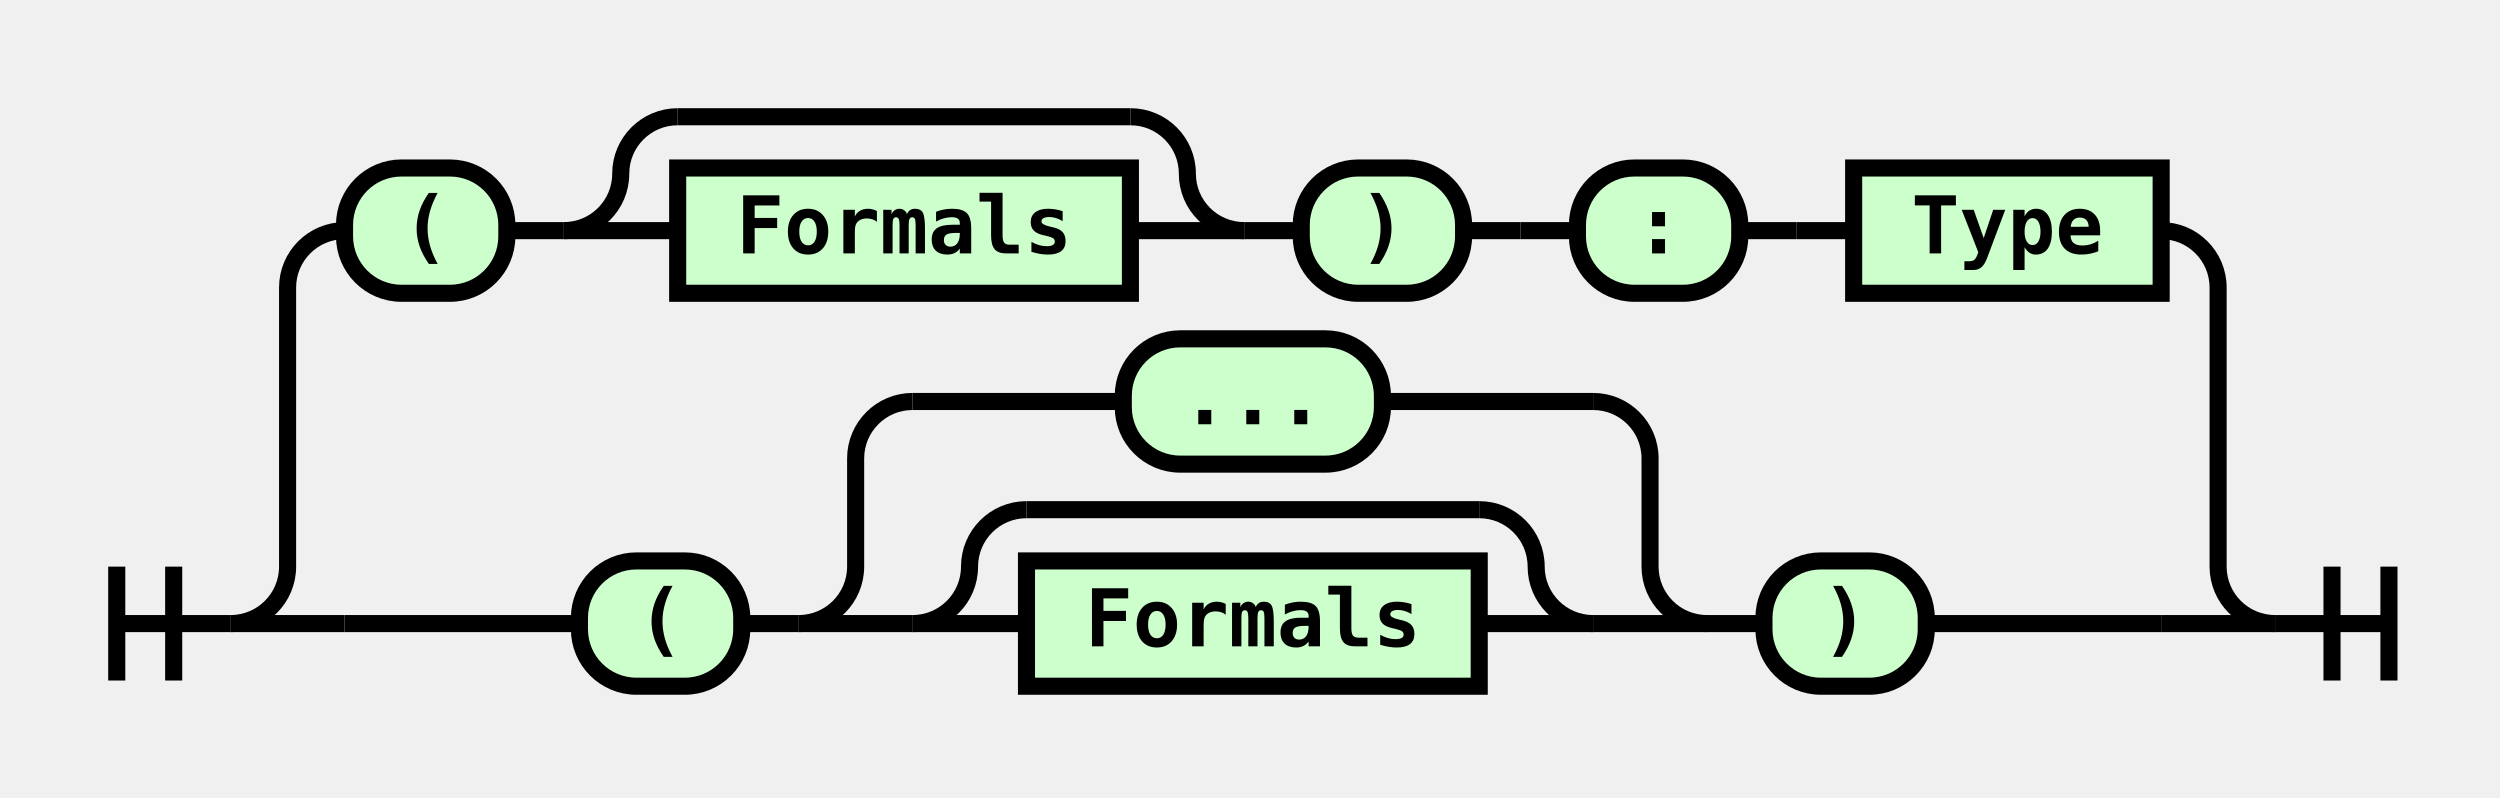
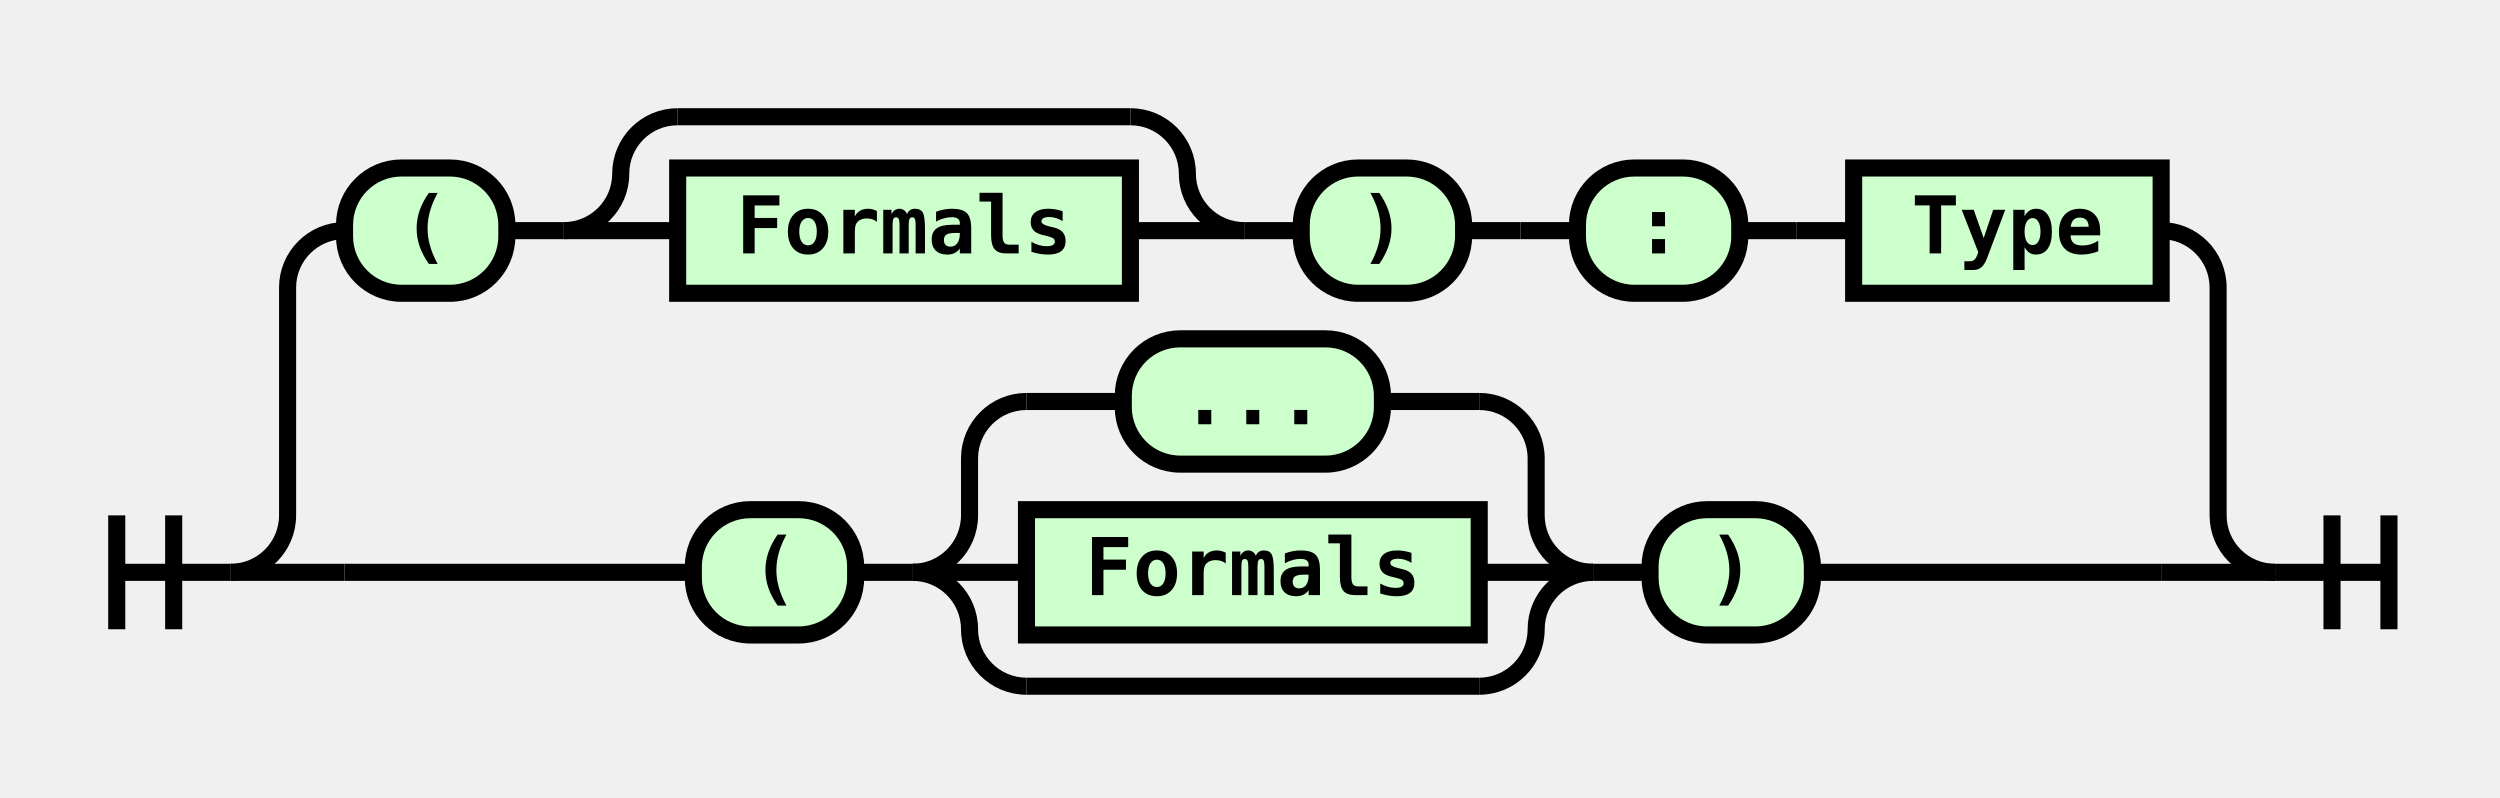
<svg xmlns="http://www.w3.org/2000/svg" xmlns:xlink="http://www.w3.org/1999/xlink" class="railroad-diagram" width="439" height="140" viewBox="0 0 439 140" role="img" version="1.1">
  <style>
svg.railroad-diagram {
    background-color: hsl(30,20%,95%);
}
svg.railroad-diagram path {
    stroke-width: 3;
    stroke: black;
    fill: rgba(0,0,0,0);
}
svg.railroad-diagram text {
    font: bold 14px monospace;
    text-anchor: middle;
    white-space: pre;
}
svg.railroad-diagram text.diagram-text {
    font-size: 12px;
}
svg.railroad-diagram text.diagram-arrow {
    font-size: 16px;
}
svg.railroad-diagram text.label {
    text-anchor: start;
}
svg.railroad-diagram text.comment {
    font: italic 12px monospace;
}
svg.railroad-diagram g.non-terminal text {
    /*font-style: italic;*/
}
svg.railroad-diagram rect {
    stroke-width: 3;
    stroke: black;
    fill: hsl(120,100%,90%);
}
svg.railroad-diagram rect.group-box {
    stroke: gray;
    stroke-dasharray: 10 5;
    fill: none;
}
svg.railroad-diagram path.diagram-text {
    stroke-width: 3;
    stroke: black;
    fill: white;
    cursor: help;
}
svg.railroad-diagram g.diagram-text:hover path.diagram-text {
    fill: #eee;
}

</style>
  <g transform="translate(.5 .5)">
    <g>
-       <path d="M20 99v20m10 -20v20m-10 -10h20" />
+       <path d="M20 90v20m10 -20v20m-10 -10h20" />
    </g>
    <g>
-       <path d="M40 109h0" />
-       <path d="M399 109h0" />
-       <path d="M40 109a10 10 0 0 0 10 -10v-49a10 10 0 0 1 10 -10" />
+       <path d="M40 100h0" />
+       <path d="M399 100h0" />
+       <path d="M40 100a10 10 0 0 0 10 -10v-40a10 10 0 0 1 10 -10" />
      <g>
        <path d="M60 40h0" />
        <path d="M379 40h0" />
        <g class="terminal">
          <path d="M60 40h0" />
          <path d="M88.5 40h0" />
          <rect x="60" y="29" width="28.5" height="22" rx="10" ry="10" />
          <text x="74.25" y="44">(</text>
        </g>
        <path d="M88.5 40h10" />
        <g>
          <path d="M98.5 40h0" />
          <path d="M218 40h0" />
          <path d="M98.5 40a10 10 0 0 0 10 -10v0a10 10 0 0 1 10 -10" />
          <g>
            <path d="M118.5 20h79.5" />
          </g>
          <path d="M198 20a10 10 0 0 1 10 10v0a10 10 0 0 0 10 10" />
          <path d="M98.5 40h20" />
          <g class="non-terminal">
            <path d="M118.5 40h0" />
            <path d="M198 40h0" />
            <rect x="118.5" y="29" width="79.5" height="22" />
            <a xlink:href="/reference/syntax/#syntax-for-formals">
              <text x="158.25" y="44">Formals</text>
            </a>
          </g>
          <path d="M198 40h20" />
        </g>
        <path d="M218 40h10" />
        <g class="terminal">
          <path d="M228 40h0" />
          <path d="M256.5 40h0" />
          <rect x="228" y="29" width="28.5" height="22" rx="10" ry="10" />
          <text x="242.25" y="44">)</text>
        </g>
        <path d="M256.5 40h10" />
        <path d="M266.5 40h10" />
        <g class="terminal">
          <path d="M276.5 40h0" />
          <path d="M305 40h0" />
          <rect x="276.5" y="29" width="28.5" height="22" rx="10" ry="10" />
          <text x="290.75" y="44">:</text>
        </g>
        <path d="M305 40h10" />
        <path d="M315 40h10" />
        <g class="non-terminal">
          <path d="M325 40h0" />
          <path d="M379 40h0" />
          <rect x="325" y="29" width="54" height="22" />
          <a xlink:href="/reference/syntax/#syntax-for-type">
            <text x="352" y="44">Type</text>
          </a>
        </g>
      </g>
-       <path d="M379 40a10 10 0 0 1 10 10v49a10 10 0 0 0 10 10" />
-       <path d="M40 109h20" />
+       <path d="M379 40a10 10 0 0 1 10 10v40a10 10 0 0 0 10 10" />
+       <path d="M40 100h20" />
      <g>
-         <path d="M60 109h41.25" />
-         <path d="M337.75 109h41.25" />
+         <path d="M60 100h61.25" />
+         <path d="M317.75 100h61.25" />
        <g class="terminal">
-           <path d="M101.25 109h0" />
-           <path d="M129.75 109h0" />
-           <rect x="101.25" y="98" width="28.5" height="22" rx="10" ry="10" />
-           <text x="115.5" y="113">(</text>
+           <path d="M121.25 100h0" />
+           <path d="M149.75 100h0" />
+           <rect x="121.25" y="89" width="28.5" height="22" rx="10" ry="10" />
+           <text x="135.5" y="104">(</text>
        </g>
-         <path d="M129.75 109h10" />
+         <path d="M149.75 100h10" />
        <g>
-           <path d="M139.75 109h0" />
-           <path d="M299.25 109h0" />
-           <path d="M139.75 109a10 10 0 0 0 10 -10v-19a10 10 0 0 1 10 -10" />
+           <path d="M159.75 100h0" />
+           <path d="M279.25 100h0" />
+           <path d="M159.75 100a10 10 0 0 0 10 -10v-10a10 10 0 0 1 10 -10" />
          <g class="terminal">
-             <path d="M159.75 70h37" />
-             <path d="M242.25 70h37" />
+             <path d="M179.75 70h17" />
+             <path d="M242.25 70h17" />
            <rect x="196.75" y="59" width="45.5" height="22" rx="10" ry="10" />
            <text x="219.5" y="74">...</text>
          </g>
-           <path d="M279.25 70a10 10 0 0 1 10 10v19a10 10 0 0 0 10 10" />
-           <path d="M139.75 109h20" />
+           <path d="M259.25 70a10 10 0 0 1 10 10v10a10 10 0 0 0 10 10" />
+           <path d="M159.75 100h20" />
+           <g class="non-terminal">
+             <path d="M179.75 100h0" />
+             <path d="M259.25 100h0" />
+             <rect x="179.75" y="89" width="79.5" height="22" />
+             <a xlink:href="/reference/syntax/#syntax-for-formals">
+               <text x="219.5" y="104">Formals</text>
+             </a>
+           </g>
+           <path d="M259.25 100h20" />
+           <path d="M159.75 100a10 10 0 0 1 10 10v0a10 10 0 0 0 10 10" />
          <g>
-             <path d="M159.75 109h0" />
-             <path d="M279.25 109h0" />
-             <path d="M159.75 109a10 10 0 0 0 10 -10v0a10 10 0 0 1 10 -10" />
-             <g>
-               <path d="M179.75 89h79.5" />
-             </g>
-             <path d="M259.25 89a10 10 0 0 1 10 10v0a10 10 0 0 0 10 10" />
-             <path d="M159.75 109h20" />
-             <g class="non-terminal">
-               <path d="M179.75 109h0" />
-               <path d="M259.25 109h0" />
-               <rect x="179.75" y="98" width="79.5" height="22" />
-               <a xlink:href="/reference/syntax/#syntax-for-formals">
-                 <text x="219.5" y="113">Formals</text>
-               </a>
-             </g>
-             <path d="M259.25 109h20" />
+             <path d="M179.75 120h79.5" />
          </g>
-           <path d="M279.25 109h20" />
+           <path d="M259.25 120a10 10 0 0 0 10 -10v0a10 10 0 0 1 10 -10" />
        </g>
-         <path d="M299.25 109h10" />
+         <path d="M279.25 100h10" />
        <g class="terminal">
-           <path d="M309.25 109h0" />
-           <path d="M337.75 109h0" />
-           <rect x="309.25" y="98" width="28.5" height="22" rx="10" ry="10" />
-           <text x="323.5" y="113">)</text>
+           <path d="M289.25 100h0" />
+           <path d="M317.75 100h0" />
+           <rect x="289.25" y="89" width="28.5" height="22" rx="10" ry="10" />
+           <text x="303.5" y="104">)</text>
        </g>
      </g>
-       <path d="M379 109h20" />
+       <path d="M379 100h20" />
    </g>
-     <path d="M 399 109 h 20 m -10 -10 v 20 m 10 -20 v 20" />
+     <path d="M 399 100 h 20 m -10 -10 v 20 m 10 -20 v 20" />
  </g>
</svg>
